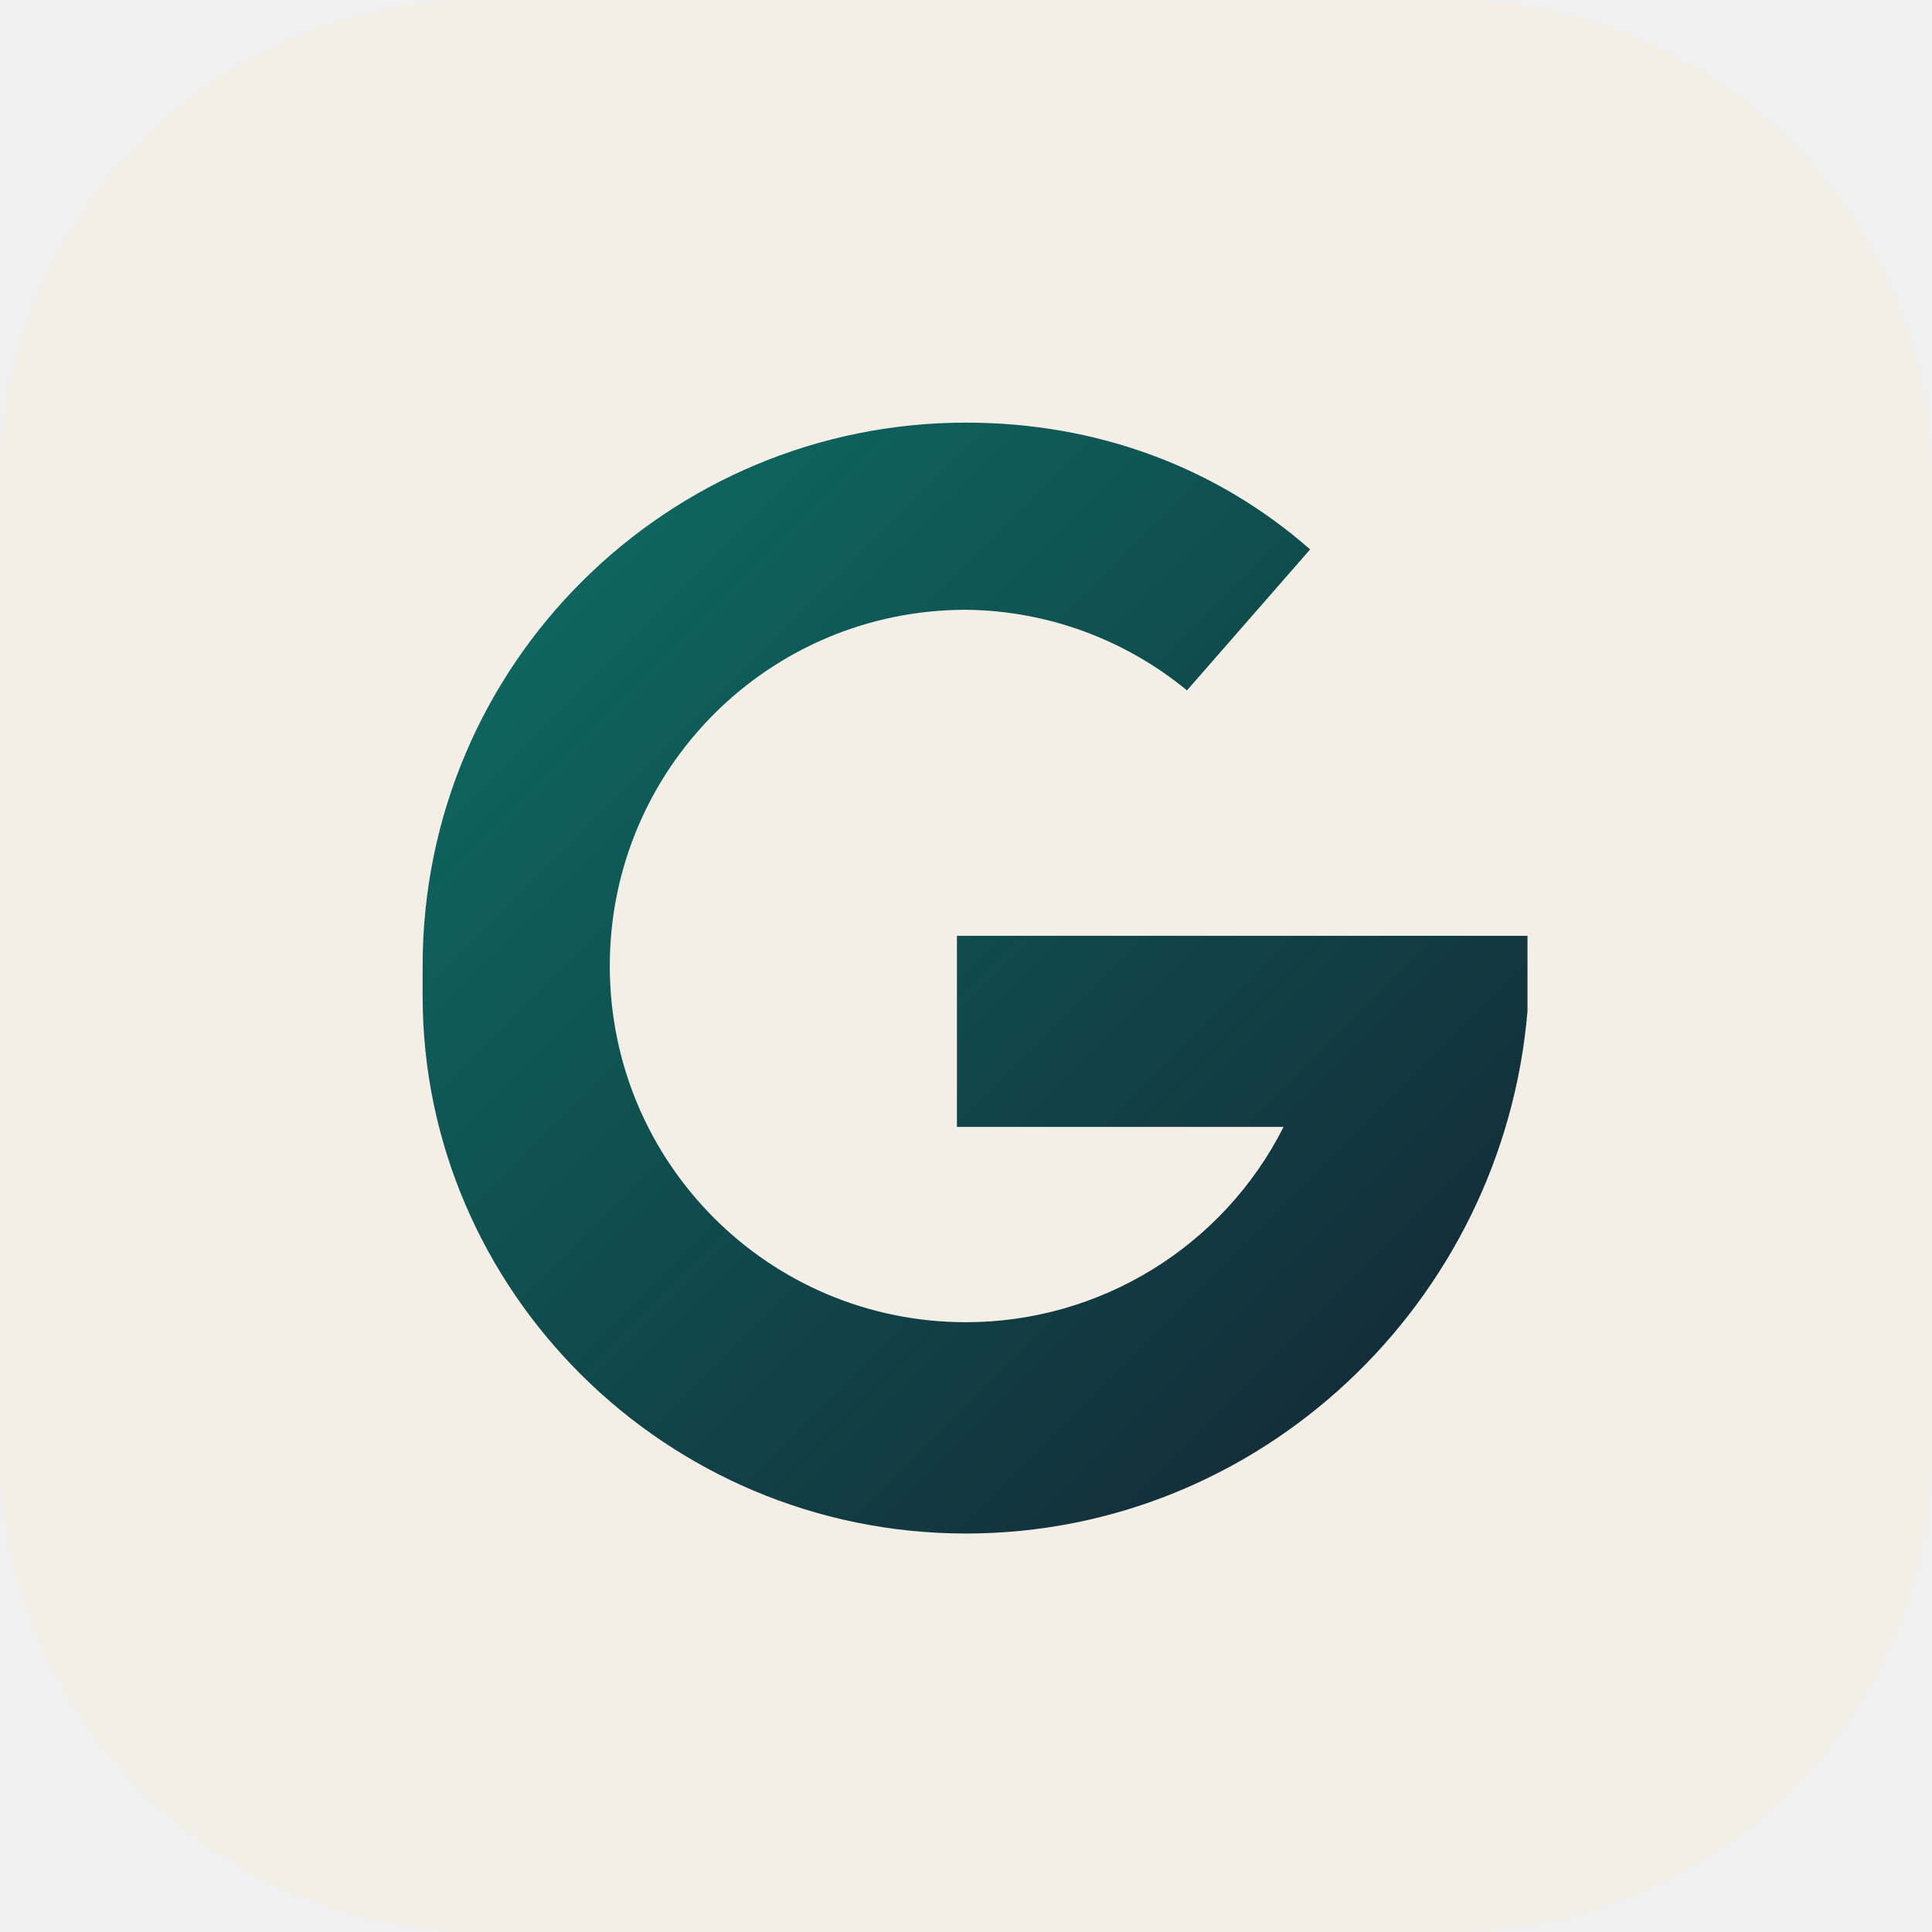
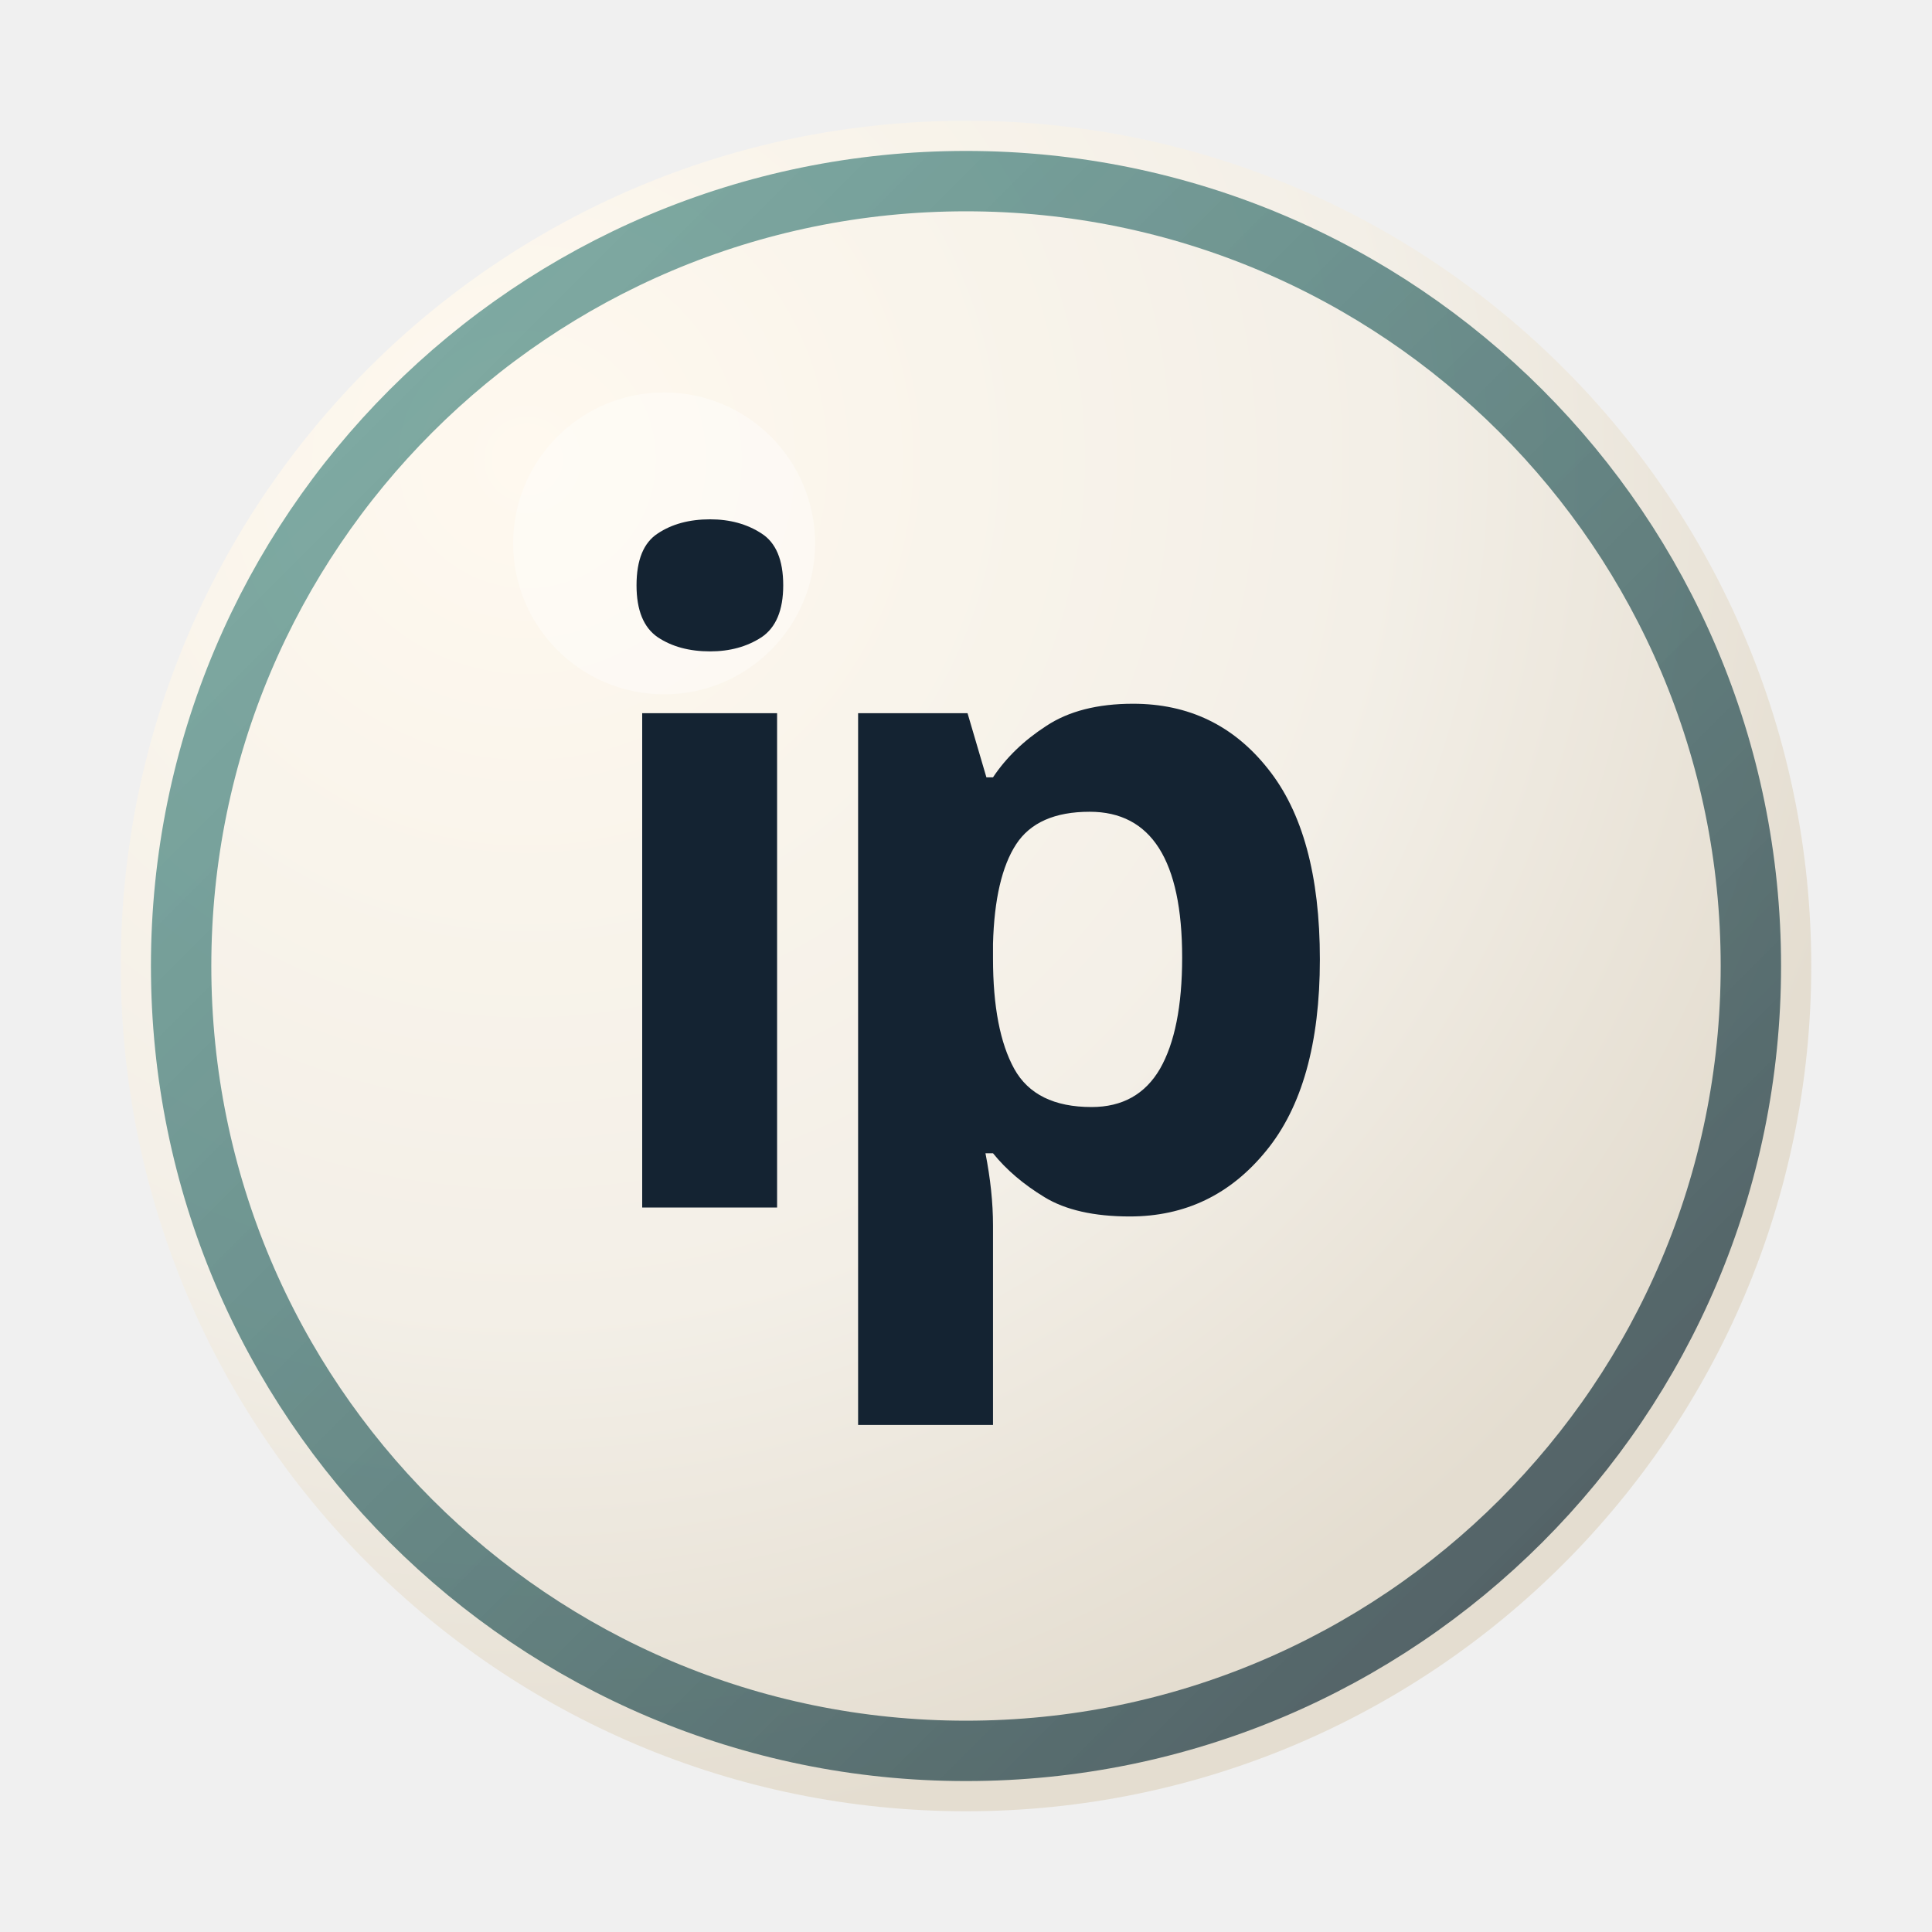
<svg xmlns="http://www.w3.org/2000/svg" viewBox="0 0 64 64" role="img" aria-label="openipdata.org">
  <defs>
-     <linearGradient id="g" x1="0%" x2="100%" y1="0%" y2="100%">
-       <stop offset="0%" stop-color="#0d6f66" />
-       <stop offset="100%" stop-color="#142332" />
+     <radialGradient id="cup" cx="24%" cy="20%" r="82%">
+       <stop offset="0%" stop-color="#fff9ef" />
+       <stop offset="62%" stop-color="#f3efe7" />
+       <stop offset="100%" stop-color="#e4ddd0" />
+     </radialGradient>
+     <linearGradient id="rim" x1="0%" y1="0%" x2="100%" y2="100%">
+       <stop offset="0%" stop-color="#0d6f66" stop-opacity="0.5" />
+       <stop offset="100%" stop-color="#142332" stop-opacity="0.72" />
    </linearGradient>
  </defs>
-   <rect width="64" height="64" rx="16" fill="#f3efe7" />
-   <path d="M14 32c0-10.02 8.13-18 18-18 4.35 0 8.3 1.48 11.4 4.2l-4.08 4.67A11.7 11.7 0 0 0 32 20.2c-6.54 0-11.8 5.29-11.8 11.8S25.46 43.8 32 43.8c4.45 0 8.52-2.51 10.52-6.47H31.7V31h18.9v2.5c-.82 9.67-8.87 17.3-18.6 17.3-9.95 0-18-8.05-18-17.8Z" fill="url(#g)" />
+   <circle cx="32" cy="32" r="28" fill="url(#cup)" />
+   <circle cx="32" cy="32" r="26" fill="none" stroke="url(#rim)" stroke-width="2" />
+   <circle cx="22" cy="18" r="5" fill="#ffffff" fill-opacity="0.38" />
+   <text x="32" y="40" fill="#142332" font-family="Avenir Next, Futura, Segoe UI, sans-serif" font-size="30" font-weight="800" letter-spacing="-2" text-anchor="middle">ip</text>
</svg>
